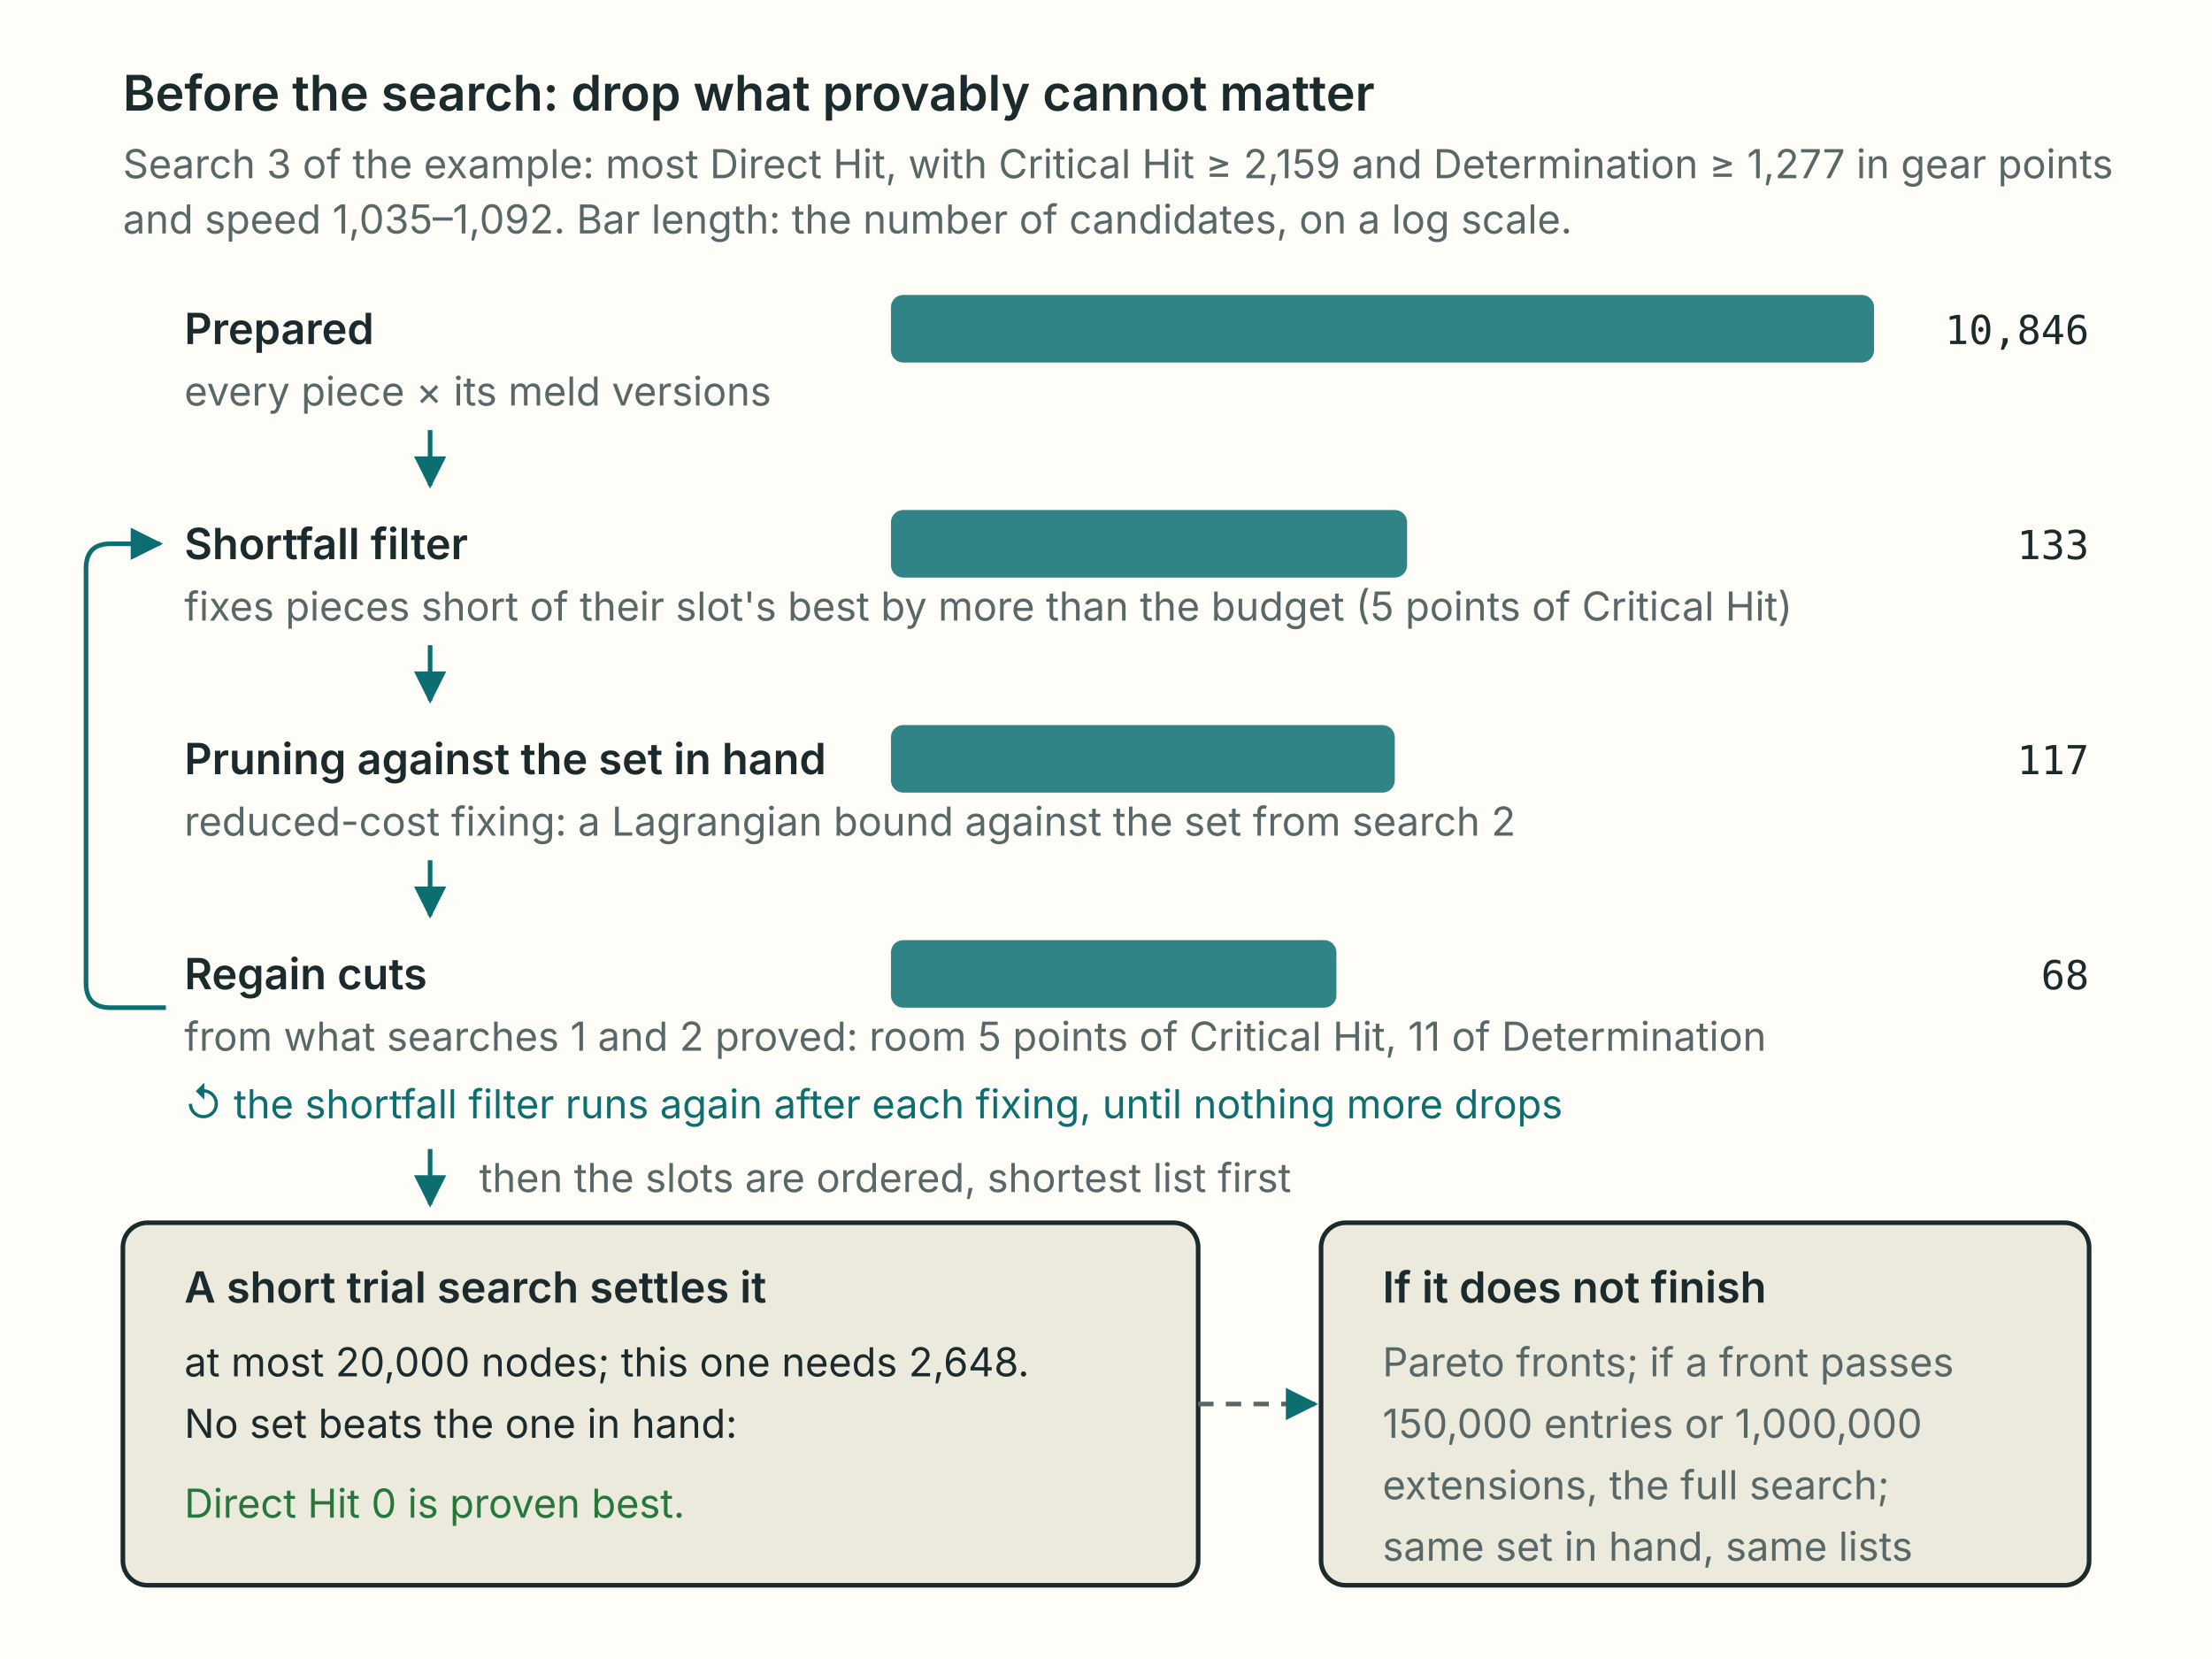
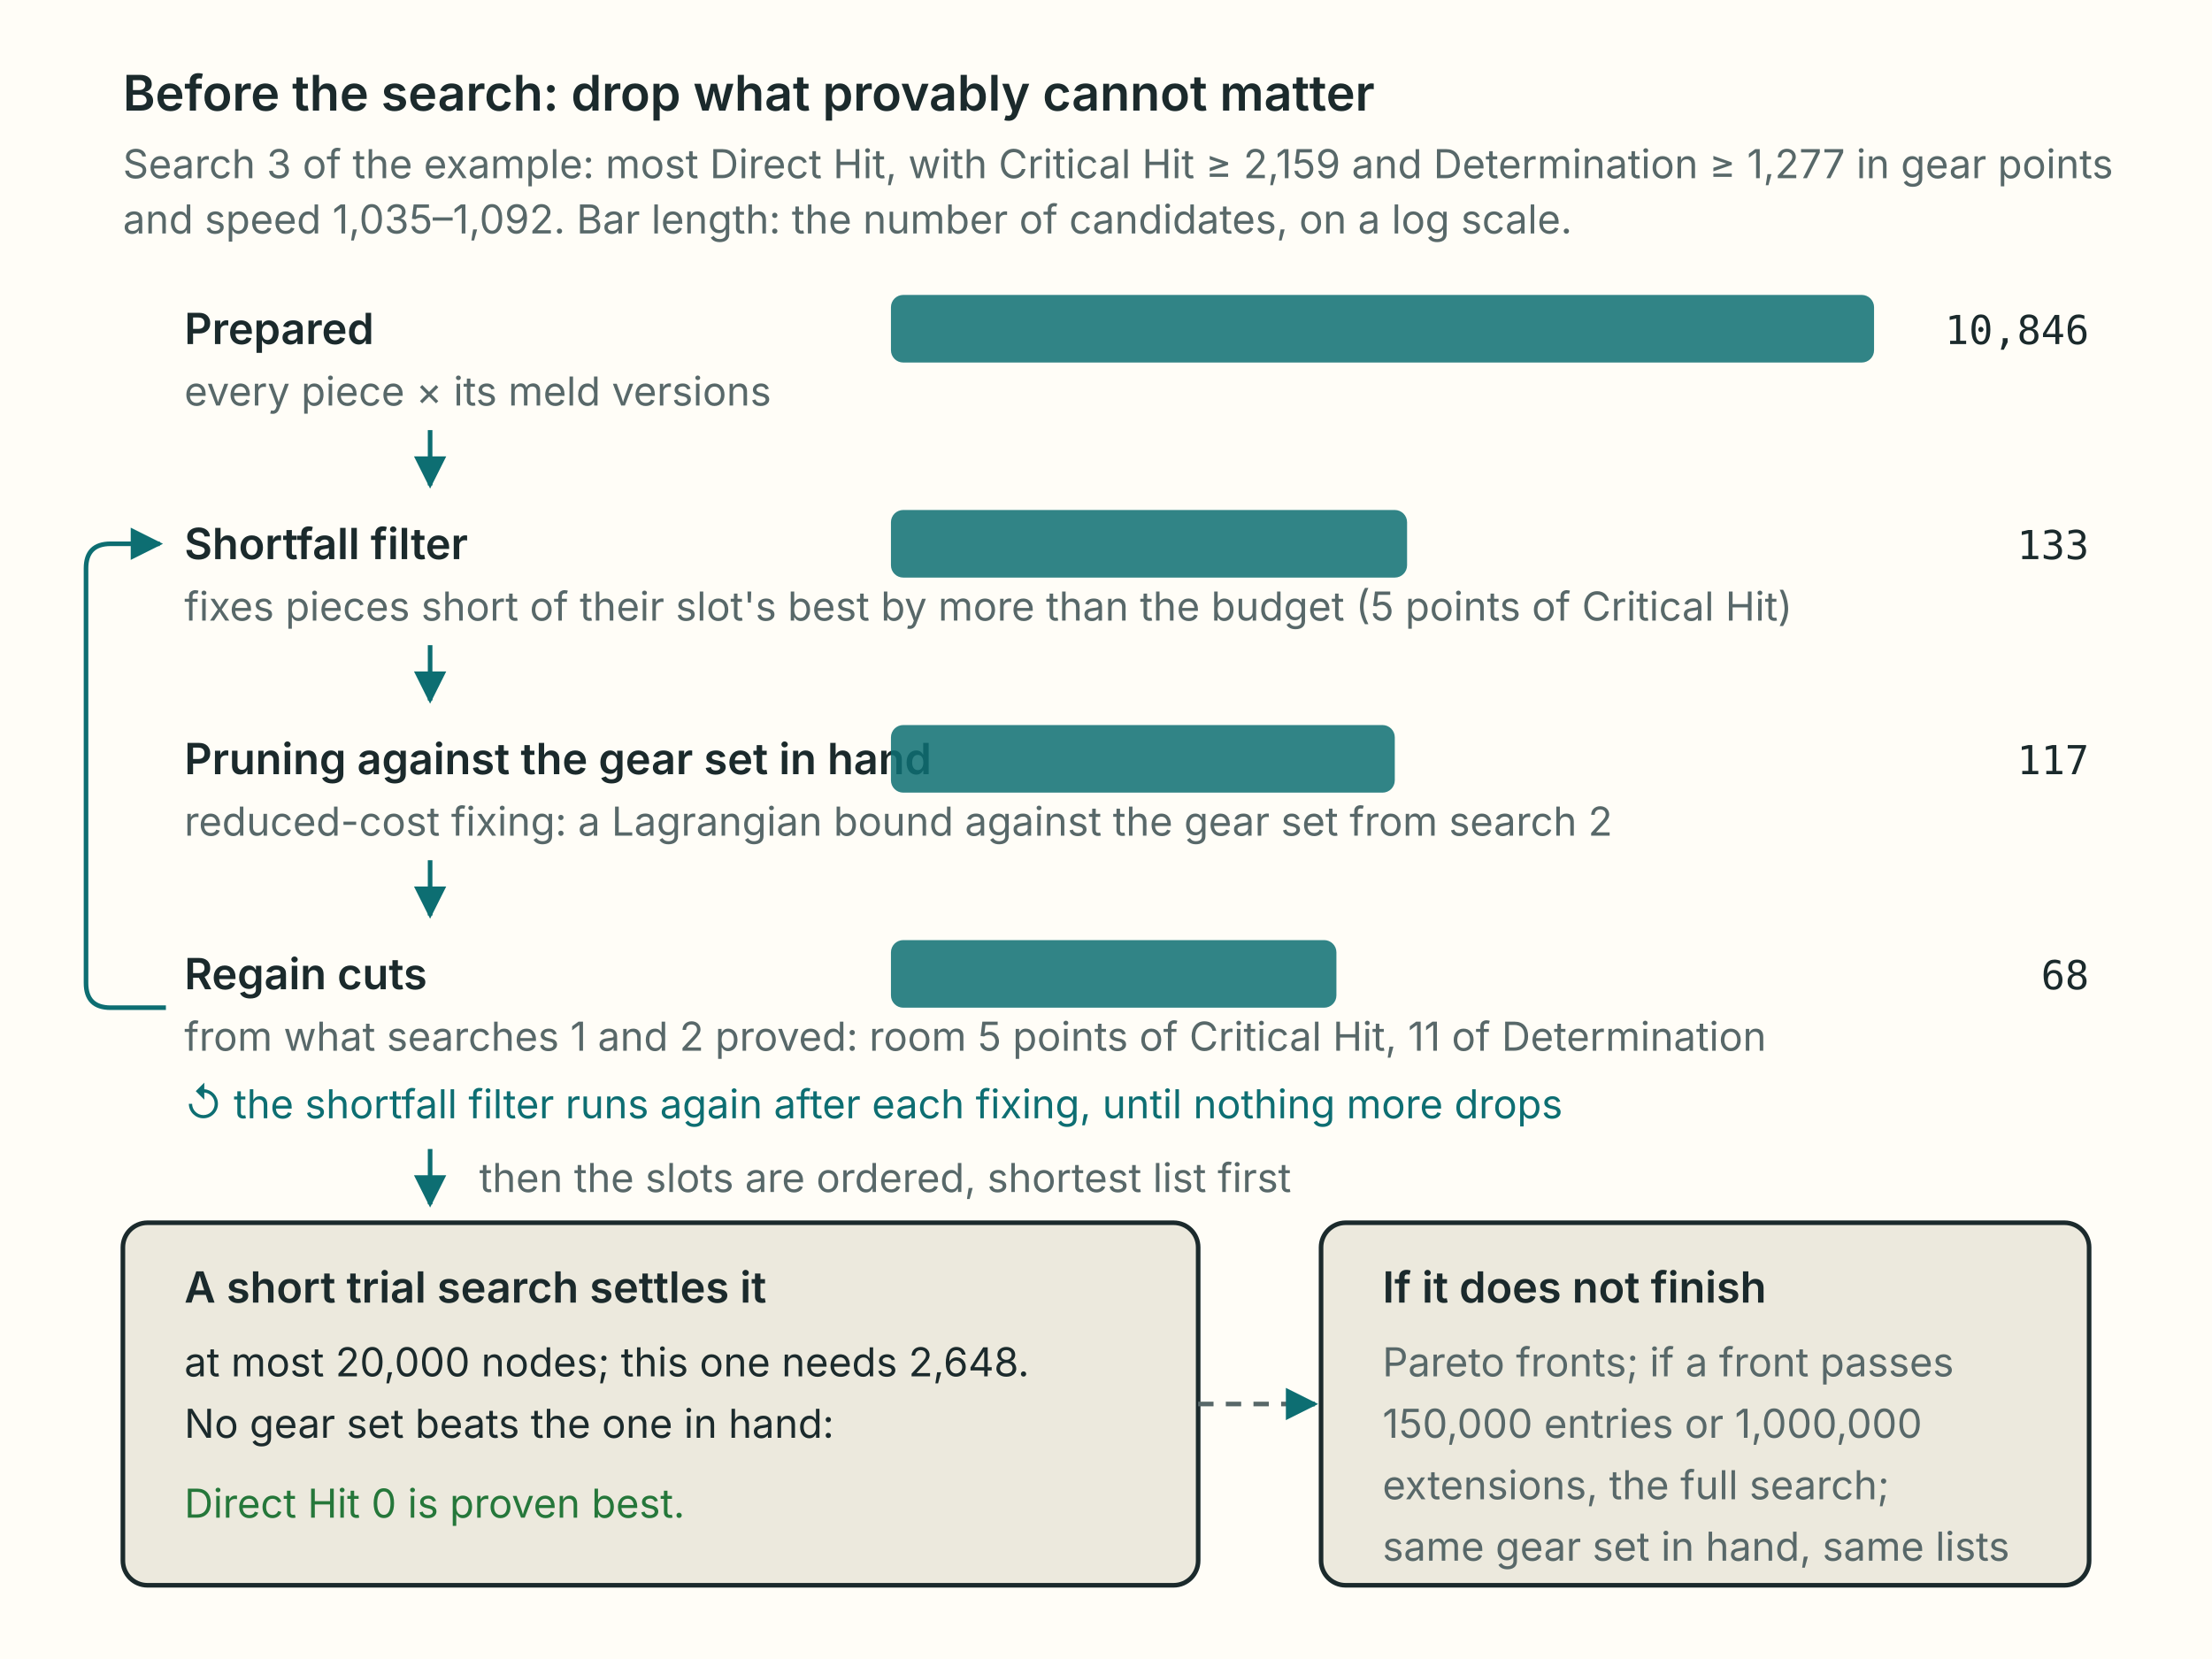
<svg xmlns="http://www.w3.org/2000/svg" viewBox="0 0 720 540" role="img" aria-labelledby="t d">
  <style>
    .bg { fill: #fffdf7; }
    .box { fill: #ece9dd; stroke: #1b2a2c; stroke-width: 1.5; }
    .fg { fill: #1b2a2c; }
    .muted { fill: #586869; }
    .accent { fill: #0d6e72; }
    .accentStroke { stroke: #0d6e72; stroke-width: 1.5; fill: none; }
    .mutedStroke { stroke: #586869; stroke-width: 1.5; stroke-dasharray: 5 4; fill: none; }
    .bar { fill: #0d6e72; opacity: 0.85; }
    .good { fill: #25773a; }
    text { font-family: system-ui, -apple-system, "Segoe UI", sans-serif; font-size: 14px; }
    .small { font-size: 13px; }
    .title { font-size: 16px; font-weight: 600; }
    .head { font-weight: 600; }
    .mono { font-family: ui-monospace, Consolas, monospace; }
    @media (prefers-color-scheme: dark) {
      .bg { fill: #142023; }
      .box { fill: #1b2b2e; stroke: #e5eeed; }
      .fg { fill: #e5eeed; }
      .muted { fill: #92a5a5; }
      .accent { fill: #4cc2b6; }
      .accentStroke { stroke: #4cc2b6; }
      .mutedStroke { stroke: #92a5a5; }
      .bar { fill: #4cc2b6; }
      .good { fill: #6cc788; }
    }
  </style>
  <defs>
    <marker id="arrow" viewBox="0 0 10 10" refX="9" refY="5" markerWidth="7" markerHeight="7" orient="auto-start-reverse">
      <path d="M0,0 L10,5 L0,10 z" class="accent" />
    </marker>
  </defs>
  <rect class="bg" x="0" y="0" width="720" height="540" />
  <text class="fg title" x="40" y="36">Before the search: drop what provably cannot matter</text>
  <text class="muted small" x="40" y="58">Search 3 of the example: most Direct Hit, with Critical Hit ≥ 2,159 and Determination ≥ 1,277 in gear points</text>
  <text class="muted small" x="40" y="76">and speed 1,035–1,092. Bar length: the number of candidates, on a log scale.</text>
  <text class="fg head" x="60" y="112">Prepared</text>
  <rect class="bar" x="290" y="96" width="320" height="22" rx="4" />
  <text class="fg mono small" x="680" y="112" text-anchor="end">10,846</text>
  <text class="muted small" x="60" y="132">every piece × its meld versions</text>
  <path class="accentStroke" d="M140,140 L140,158" marker-end="url(#arrow)" />
  <text class="fg head" x="60" y="182">Shortfall filter</text>
  <rect class="bar" x="290" y="166" width="168" height="22" rx="4" />
  <text class="fg mono small" x="680" y="182" text-anchor="end">133</text>
  <text class="muted small" x="60" y="202">fixes pieces short of their slot's best by more than the budget (5 points of Critical Hit)</text>
  <path class="accentStroke" d="M140,210 L140,228" marker-end="url(#arrow)" />
-   <text class="fg head" x="60" y="252">Pruning against the set in hand</text>
+   <text class="fg head" x="60" y="252">Pruning against the gear set in hand</text>
  <rect class="bar" x="290" y="236" width="164" height="22" rx="4" />
  <text class="fg mono small" x="680" y="252" text-anchor="end">117</text>
-   <text class="muted small" x="60" y="272">reduced-cost fixing: a Lagrangian bound against the set from search 2</text>
+   <text class="muted small" x="60" y="272">reduced-cost fixing: a Lagrangian bound against the gear set from search 2</text>
  <path class="accentStroke" d="M140,280 L140,298" marker-end="url(#arrow)" />
  <text class="fg head" x="60" y="322">Regain cuts</text>
  <rect class="bar" x="290" y="306" width="145" height="22" rx="4" />
  <text class="fg mono small" x="680" y="322" text-anchor="end">68</text>
  <text class="muted small" x="60" y="342">from what searches 1 and 2 proved: room 5 points of Critical Hit, 11 of Determination</text>
  <path class="accentStroke" d="M54,328 L36,328 Q28,328 28,320 L28,185 Q28,177 36,177 L52,177" marker-end="url(#arrow)" />
  <text class="accent small" x="60" y="364">↺ the shortfall filter runs again after each fixing, until nothing more drops</text>
  <path class="accentStroke" d="M140,374 L140,392" marker-end="url(#arrow)" />
  <text class="muted small" x="156" y="388">then the slots are ordered, shortest list first</text>
  <rect class="box" x="40" y="398" width="350" height="118" rx="8" />
  <text class="fg head" x="60" y="424">A short trial search settles it</text>
  <text class="fg small" x="60" y="448">at most 20,000 nodes; this one needs 2,648.</text>
-   <text class="fg small" x="60" y="468">No set beats the one in hand:</text>
+   <text class="fg small" x="60" y="468">No gear set beats the one in hand:</text>
  <text class="good small" x="60" y="494">Direct Hit 0 is proven best.</text>
  <path class="mutedStroke" d="M390,457 L424,457" />
  <path class="accentStroke" d="M424,457 L428,457" marker-end="url(#arrow)" />
  <rect class="box" x="430" y="398" width="250" height="118" rx="8" />
  <text class="fg head" x="450" y="424">If it does not finish</text>
  <text class="muted small" x="450" y="448">Pareto fronts; if a front passes</text>
  <text class="muted small" x="450" y="468">150,000 entries or 1,000,000</text>
  <text class="muted small" x="450" y="488">extensions, the full search;</text>
-   <text class="muted small" x="450" y="508">same set in hand, same lists</text>
+   <text class="muted small" x="450" y="508">same gear set in hand, same lists</text>
</svg>
